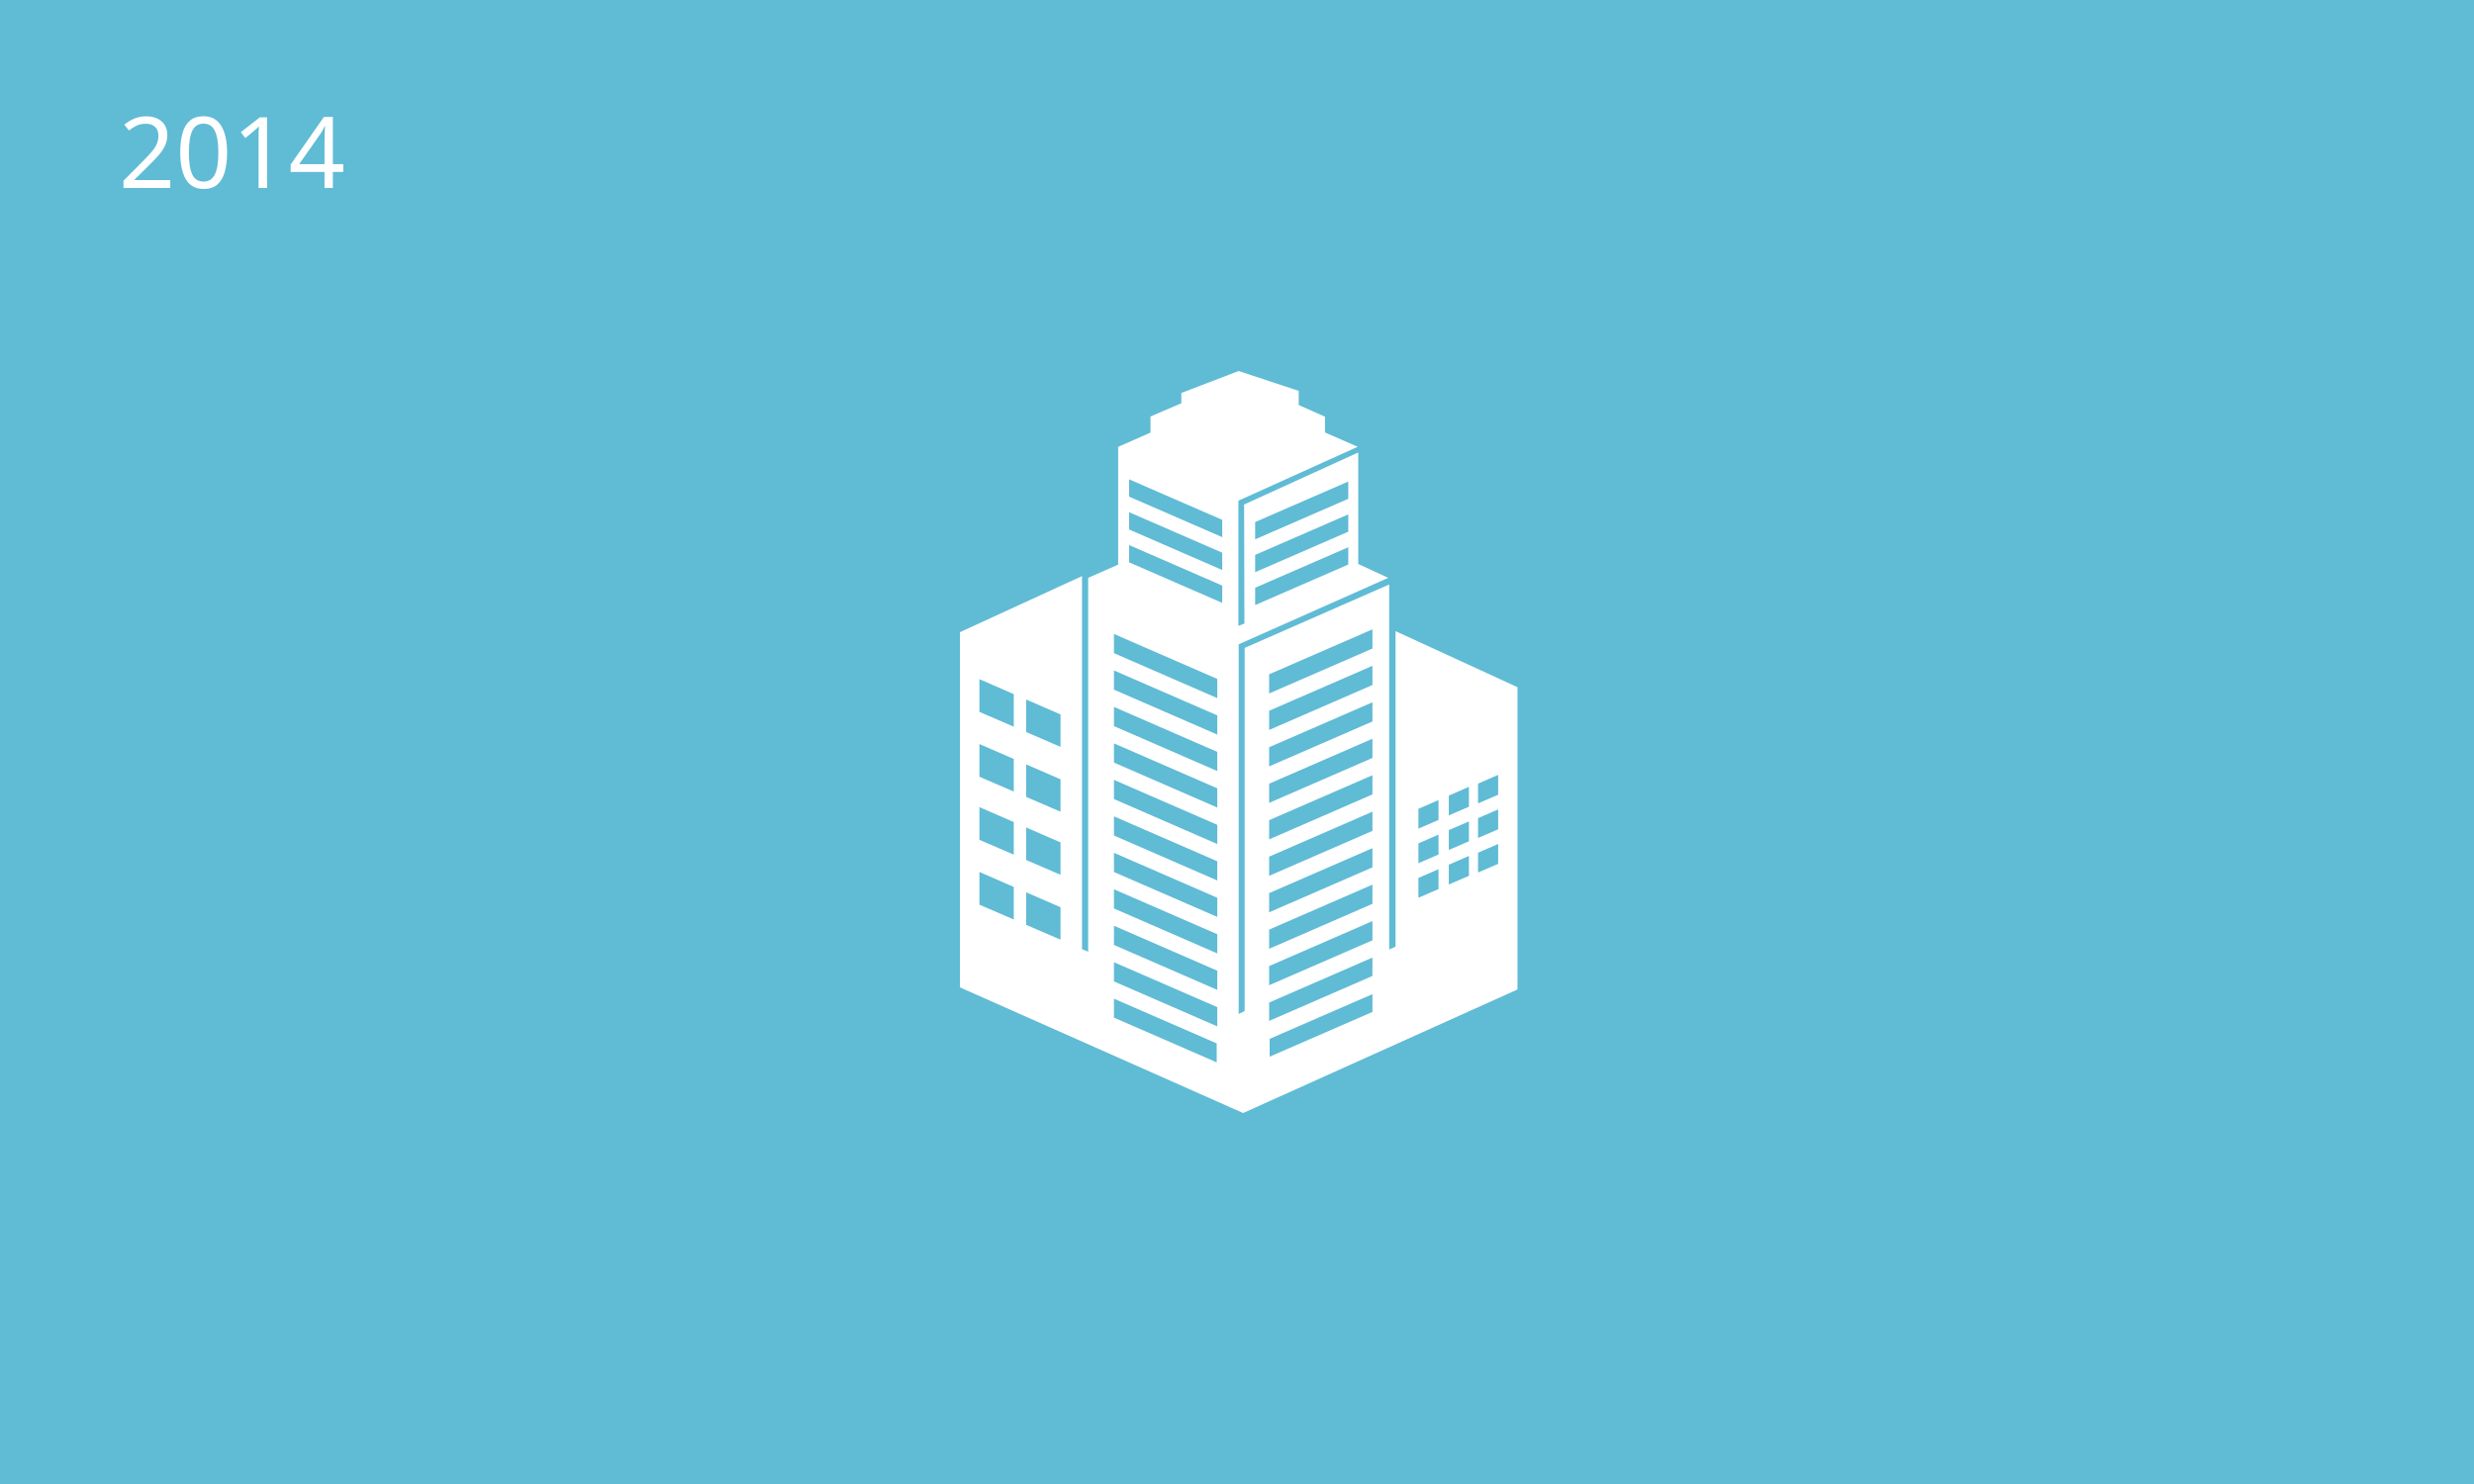
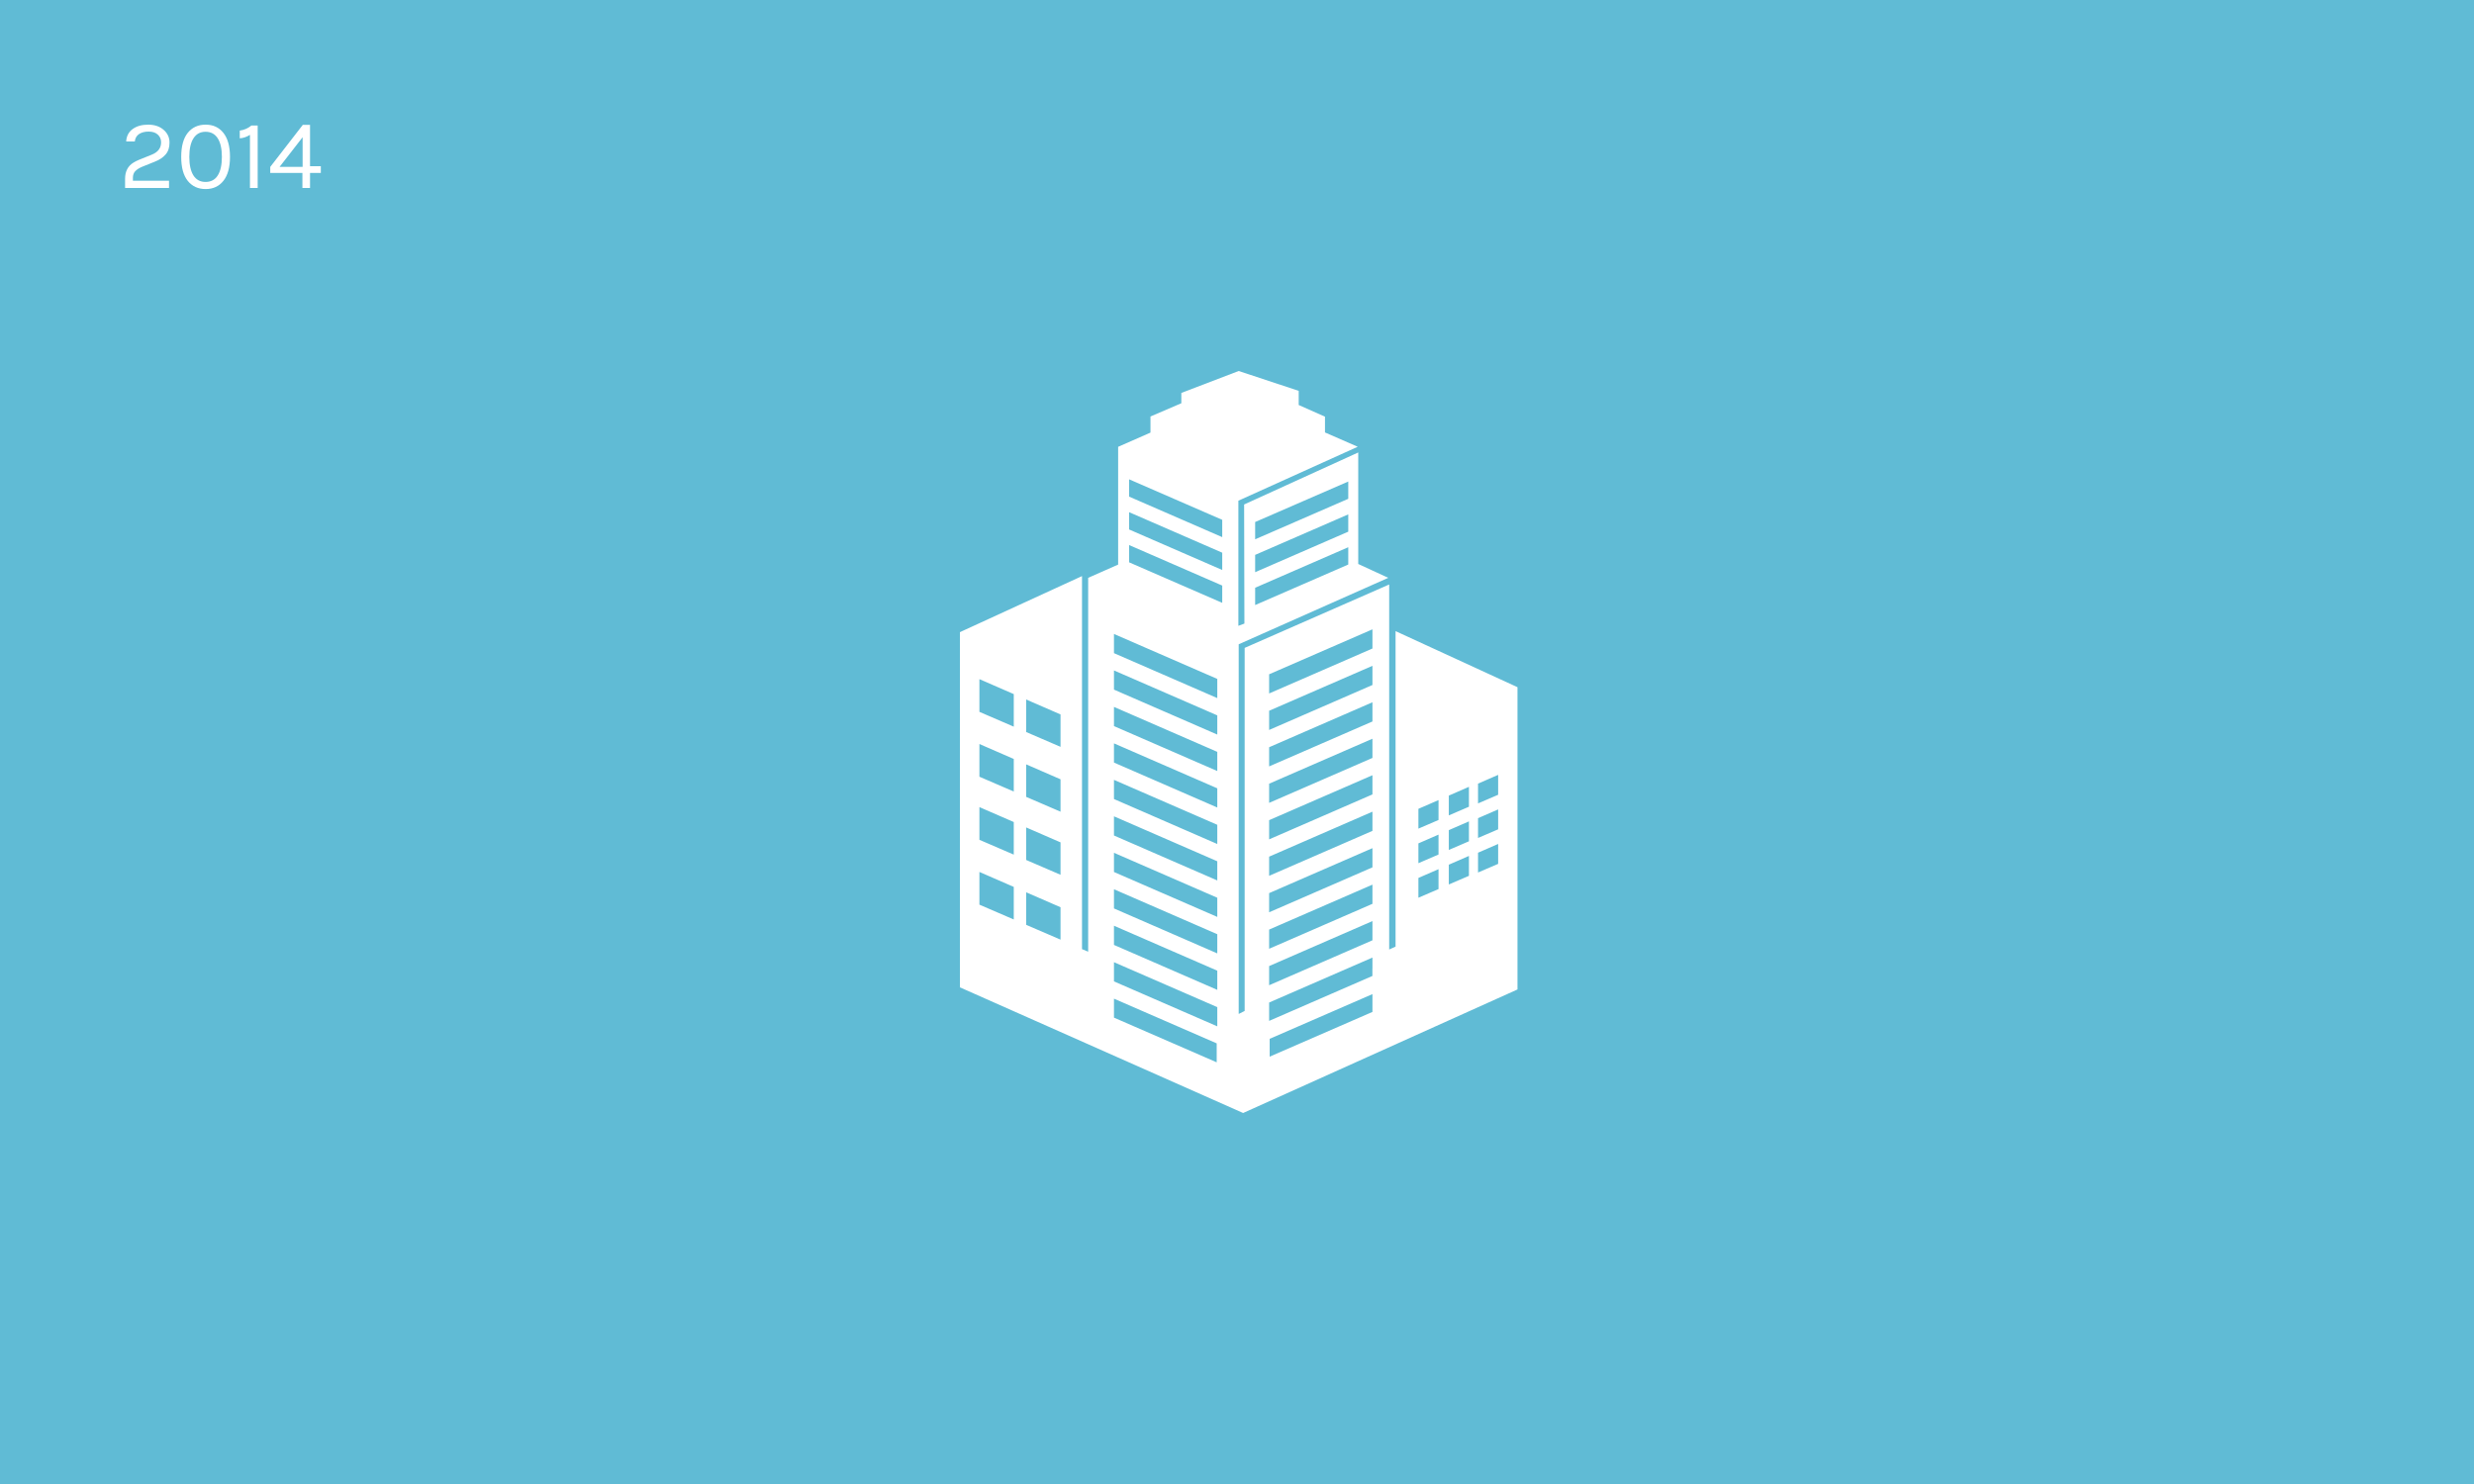
- <svg xmlns="http://www.w3.org/2000/svg" height="300" viewBox="0 0 500 300" width="500">
-   <g fill="none" fill-rule="evenodd">
-     <path d="m0 0h500v300h-500z" fill="#60bbd5" />
-     <g fill="#fff">
-       <path d="m108.78 85.666-4.067 1.75v-4.002l4.067-1.77zm0 6.985-4.067 1.75v-4.002l4.067-1.77zm0 6.984-4.067 1.75v-4.002l4.067-1.77zm-5.906-11.548-4.067 1.751v-4.002l4.067-1.77zm0 6.985-4.067 1.75v-4.002l4.067-1.77zm0 6.984-4.067 1.75v-4.002l4.067-1.77zm-6.146-11.291-4.067 1.75v-4.002l4.067-1.77zm0 6.984-4.067 1.751v-4.003l4.067-1.77zm0 6.985-4.067 1.75v-4.002l4.067-1.77zm-13.354-48.631-20.882 9.087v-3.876l20.882-9.087zm0 7.374-20.882 9.09v-3.881l20.882-9.085zm0 7.375-20.882 9.084v-3.878l20.882-9.087zm0 7.371-20.882 9.087v-3.878l20.882-9.088zm0 7.376-20.882 9.087v-3.882l20.882-9.085zm0 7.371-20.882 9.087v-3.875l20.882-9.092zm0 7.374-20.882 9.085v-3.875l20.882-9.092zm0 7.372-20.882 9.087v-3.88l20.882-9.085zm0 7.373-20.882 9.085v-3.874l20.882-9.092zm0 5.691-.01.004v1.516l-20.872 9.084v-3.714l20.882-9.09zm0 8.792-20.773 9.041v-3.603l20.773-9.039zm-30.36-95.985-18.815-8.188v-3.498l18.815 8.187zm0 6.642-18.815-8.188v-3.498l18.815 8.19zm0 6.643-18.815-8.19v-3.492l18.815 8.186zm-.998 19.256-20.882-9.087v-3.88l20.882 9.089zm0 7.371-20.882-9.085v-3.878l20.882 9.085zm0 7.374-20.882-9.085v-3.879l20.882 9.088zm0 7.374-20.882-9.087v-3.88l20.882 9.087zm0 7.377-20.882-9.09v-3.876l20.882 9.083zm0 7.369-20.882-9.088v-3.877l20.882 9.087zm0 7.372-20.882-9.083v-3.881l20.882 9.088zm0 7.374-20.882-9.087v-3.878l20.882 9.087zm0 7.374-20.882-9.087v-3.88l20.882 9.085zm0 4.772v2.602l-20.882-9.088v-3.881l20.882 9.088zm-.119 9.875-20.763-9.035v-3.834l20.763 9.037zm-31.563-63.779-6.946-2.996v-6.575l6.946 3.021zm0 13.11-6.946-2.994v-6.576l6.946 3.022zm0 12.754-6.946-2.995v-6.576l6.946 3.021zm0 13.112-6.946-2.995v-6.577l6.946 3.023zm-9.449-43.052-6.944-2.995v-6.613l6.944 3.023zm0 13.112-6.944-2.996v-6.611l6.944 3.022zm0 12.752-6.944-2.993v-6.613l6.944 3.02zm0 13.112-6.944-2.995v-6.613l6.944 3.023zm48.784-67.062 18.818-8.19v3.499l-18.818 8.19zm0-6.644 18.818-8.186v3.496l-18.818 8.188zm0-6.641 18.818-8.187v3.493l-18.818 8.188zm28.377 22.055v63.783l-1.289.577v-73.791l-29.211 12.819v73.4l-1.202.601v-74.73l30.23-13.434-6.072-2.798v-22.545l-23.063 10.515.058 24.073-1.22.459v-25.296l24.123-10.904-6.617-2.892v-3.189l-5.311-2.36v-2.858l-12.128-4.016-11.593 4.433v2.086l-6.237 2.676v3.258l-6.534 2.874v23.809l-6.059 2.677v75.579l-1.244-.516v-75.416l-24.676 11.336v71.802l57.238 25.403 55.449-24.976v-61.105z" transform="translate(194 75)" />
-       <text font-family="Karla-Regular, Karla" font-size="20">
-         <tspan x="24" y="38">2014</tspan>
-       </text>
+ <svg xmlns="http://www.w3.org/2000/svg" width="500" height="300" viewBox="0 0 500 300" fill="none">
+   <g id="nationbuilder_rebrand1">
+     <rect width="500" height="300" fill="white" />
+     <rect id="Rectangle" width="500" height="300" fill="#60BBD5" />
+     <g id="Group Copy">
+       <path id="Fill-3" fill-rule="evenodd" clip-rule="evenodd" d="M302.78 160.666L298.713 162.416V158.414L302.78 156.644V160.666ZM302.78 167.651L298.713 169.401V165.398L302.78 163.628V167.651ZM302.78 174.634L298.713 176.384V172.382L302.78 170.612V174.634ZM296.874 163.086L292.808 164.837V160.835L296.874 159.064V163.086ZM296.874 170.071L292.808 171.821V167.819L296.874 166.049V170.071ZM296.874 177.055L292.808 178.805V174.802L296.874 173.033V177.055ZM290.728 165.764L286.661 167.514V163.512L290.728 161.742V165.764ZM290.728 172.748L286.661 174.499V170.495L290.728 168.726V172.748ZM290.728 179.732L286.661 181.482V177.48L290.728 175.71V179.732ZM277.374 131.101L256.493 140.188V136.311L277.374 127.225V131.101ZM277.374 138.475L256.493 147.565V143.684L277.374 134.599V138.475ZM277.374 145.85L256.493 154.934V151.056L277.374 141.969V145.85ZM277.374 153.22L256.493 162.307V158.429L277.374 149.341V153.22ZM277.374 160.596L256.493 169.683V165.801L277.374 156.717V160.596ZM277.374 167.966L256.493 177.054V173.179L277.374 164.087V167.966ZM277.374 175.34L256.493 184.425V180.551L277.374 171.459V175.34ZM277.374 182.713L256.493 191.799V187.919L277.374 178.835V182.713ZM277.374 190.086L256.493 199.171V195.297L277.374 186.204V190.086ZM277.374 195.776L277.364 195.781V197.296L256.493 206.38V202.667L277.374 193.577V195.776ZM277.374 204.568L256.601 213.609V210.006L277.374 200.967V204.568ZM247.015 108.584L228.2 100.396V96.898L247.015 105.085V108.584ZM247.015 115.226L228.2 107.038V103.54L247.015 111.73V115.226ZM247.015 121.869L228.2 113.679V110.187L247.015 118.374V121.869ZM246.016 141.125L225.135 132.039V128.159L246.016 137.248V141.125ZM246.016 148.496L225.135 139.41V135.532L246.016 144.618V148.496ZM246.016 155.869L225.135 146.784V142.905L246.016 151.993V155.869ZM246.016 163.243L225.135 154.157V150.277L246.016 159.364V163.243ZM246.016 170.62L225.135 161.53V157.654L246.016 166.738V170.62ZM246.016 177.989L225.135 168.901V165.024L246.016 174.111V177.989ZM246.016 185.361L225.135 176.278V172.397L246.016 181.485V185.361ZM246.016 192.735L225.135 183.648V179.77L246.016 188.857V192.735ZM246.016 200.108L225.135 191.022V187.142L246.016 196.227V200.108ZM246.016 204.88V207.482L225.135 198.394V194.513L246.016 203.601V204.88ZM245.897 214.755L225.135 205.721V201.886L245.897 210.923V214.755ZM214.334 150.977L207.388 147.981V141.406L214.334 144.427V150.977ZM214.334 164.087L207.388 161.093V154.517L214.334 157.539V164.087ZM214.334 176.841L207.388 173.846V167.27L214.334 170.291V176.841ZM214.334 189.953L207.388 186.958V180.381L214.334 183.404V189.953ZM204.885 146.901L197.941 143.906V137.293L204.885 140.316V146.901ZM204.885 160.013L197.941 157.017V150.406L204.885 153.428V160.013ZM204.885 172.766L197.941 169.772V163.159L204.885 166.179V172.766ZM204.885 185.878L197.941 182.883V176.269L204.885 179.293V185.878ZM253.669 118.816L272.486 110.626V114.125L253.669 122.315V118.816ZM253.669 112.172L272.486 103.986V107.481L253.669 115.669V112.172ZM253.669 105.53L272.486 97.344V100.836L253.669 109.024V105.53ZM282.046 127.586V191.369L280.757 191.946V118.156L251.546 130.975V204.374L250.344 204.976V130.246L280.574 116.812L274.502 114.013V91.468L251.439 101.983L251.497 126.057L250.277 126.515V101.22L274.4 90.315L267.783 87.423V84.234L262.471 81.874V79.016L250.344 75L238.75 79.433V81.519L232.513 84.195V87.452L225.979 90.326V114.135L219.92 116.812V192.39L218.676 191.875V116.459L194 127.794V199.597L251.238 225L306.687 200.024V138.92L282.046 127.586Z" fill="white" />
+     </g>
+     <g id="2014">
+       <path d="M26.86 36.54H34.16V38H25.28V36.14C25.28 34.66 25.84 33.573 26.96 32.88C27.32 32.653 27.72 32.453 28.16 32.28L30.64 31.28C31.92 30.773 32.56 29.94 32.56 28.78C32.56 28.14 32.34 27.62 31.9 27.22C31.46 26.807 30.84 26.6 30.04 26.6C29.253 26.6 28.607 26.767 28.1 27.1C27.607 27.433 27.32 27.933 27.24 28.6H25.5C25.567 27.507 26.007 26.667 26.82 26.08C27.633 25.493 28.673 25.2 29.94 25.2C31.22 25.2 32.26 25.547 33.06 26.24C33.86 26.933 34.26 27.793 34.26 28.82C34.26 29.833 33.993 30.64 33.46 31.24C32.94 31.84 32.22 32.32 31.3 32.68L28.76 33.7C28.12 33.967 27.64 34.273 27.32 34.62C27.013 34.953 26.86 35.393 26.86 35.94V36.54Z" fill="white" />
+       <path d="M41.562 25.2C43.082 25.2 44.282 25.76 45.162 26.88C46.042 28 46.482 29.613 46.482 31.72C46.482 33.813 46.042 35.42 45.162 36.54C44.282 37.66 43.082 38.22 41.562 38.22C40.042 38.22 38.835 37.667 37.942 36.56C37.062 35.453 36.622 33.84 36.622 31.72C36.622 29.587 37.062 27.967 37.942 26.86C38.835 25.753 40.042 25.2 41.562 25.2ZM44.842 31.72C44.842 30.08 44.562 28.827 44.002 27.96C43.442 27.08 42.622 26.64 41.542 26.64C40.475 26.64 39.662 27.08 39.102 27.96C38.542 28.827 38.262 30.08 38.262 31.72C38.262 33.347 38.542 34.6 39.102 35.48C39.662 36.347 40.475 36.78 41.542 36.78C42.622 36.78 43.442 36.347 44.002 35.48C44.562 34.6 44.842 33.347 44.842 31.72Z" fill="white" />
+       <path d="M48.457 26.4C49.35 26.28 50.13 25.94 50.797 25.38H52.077V38H50.517V27.26C49.85 27.687 49.163 27.92 48.457 27.96V26.4Z" fill="white" />
+       <path d="M62.658 25.24V33.6H64.838V34.96H62.658V38H61.118V34.96H54.618V33.74L61.198 25.24H62.658ZM56.498 33.74H61.158V27.74L56.498 33.74Z" fill="white" />
    </g>
  </g>
</svg>
